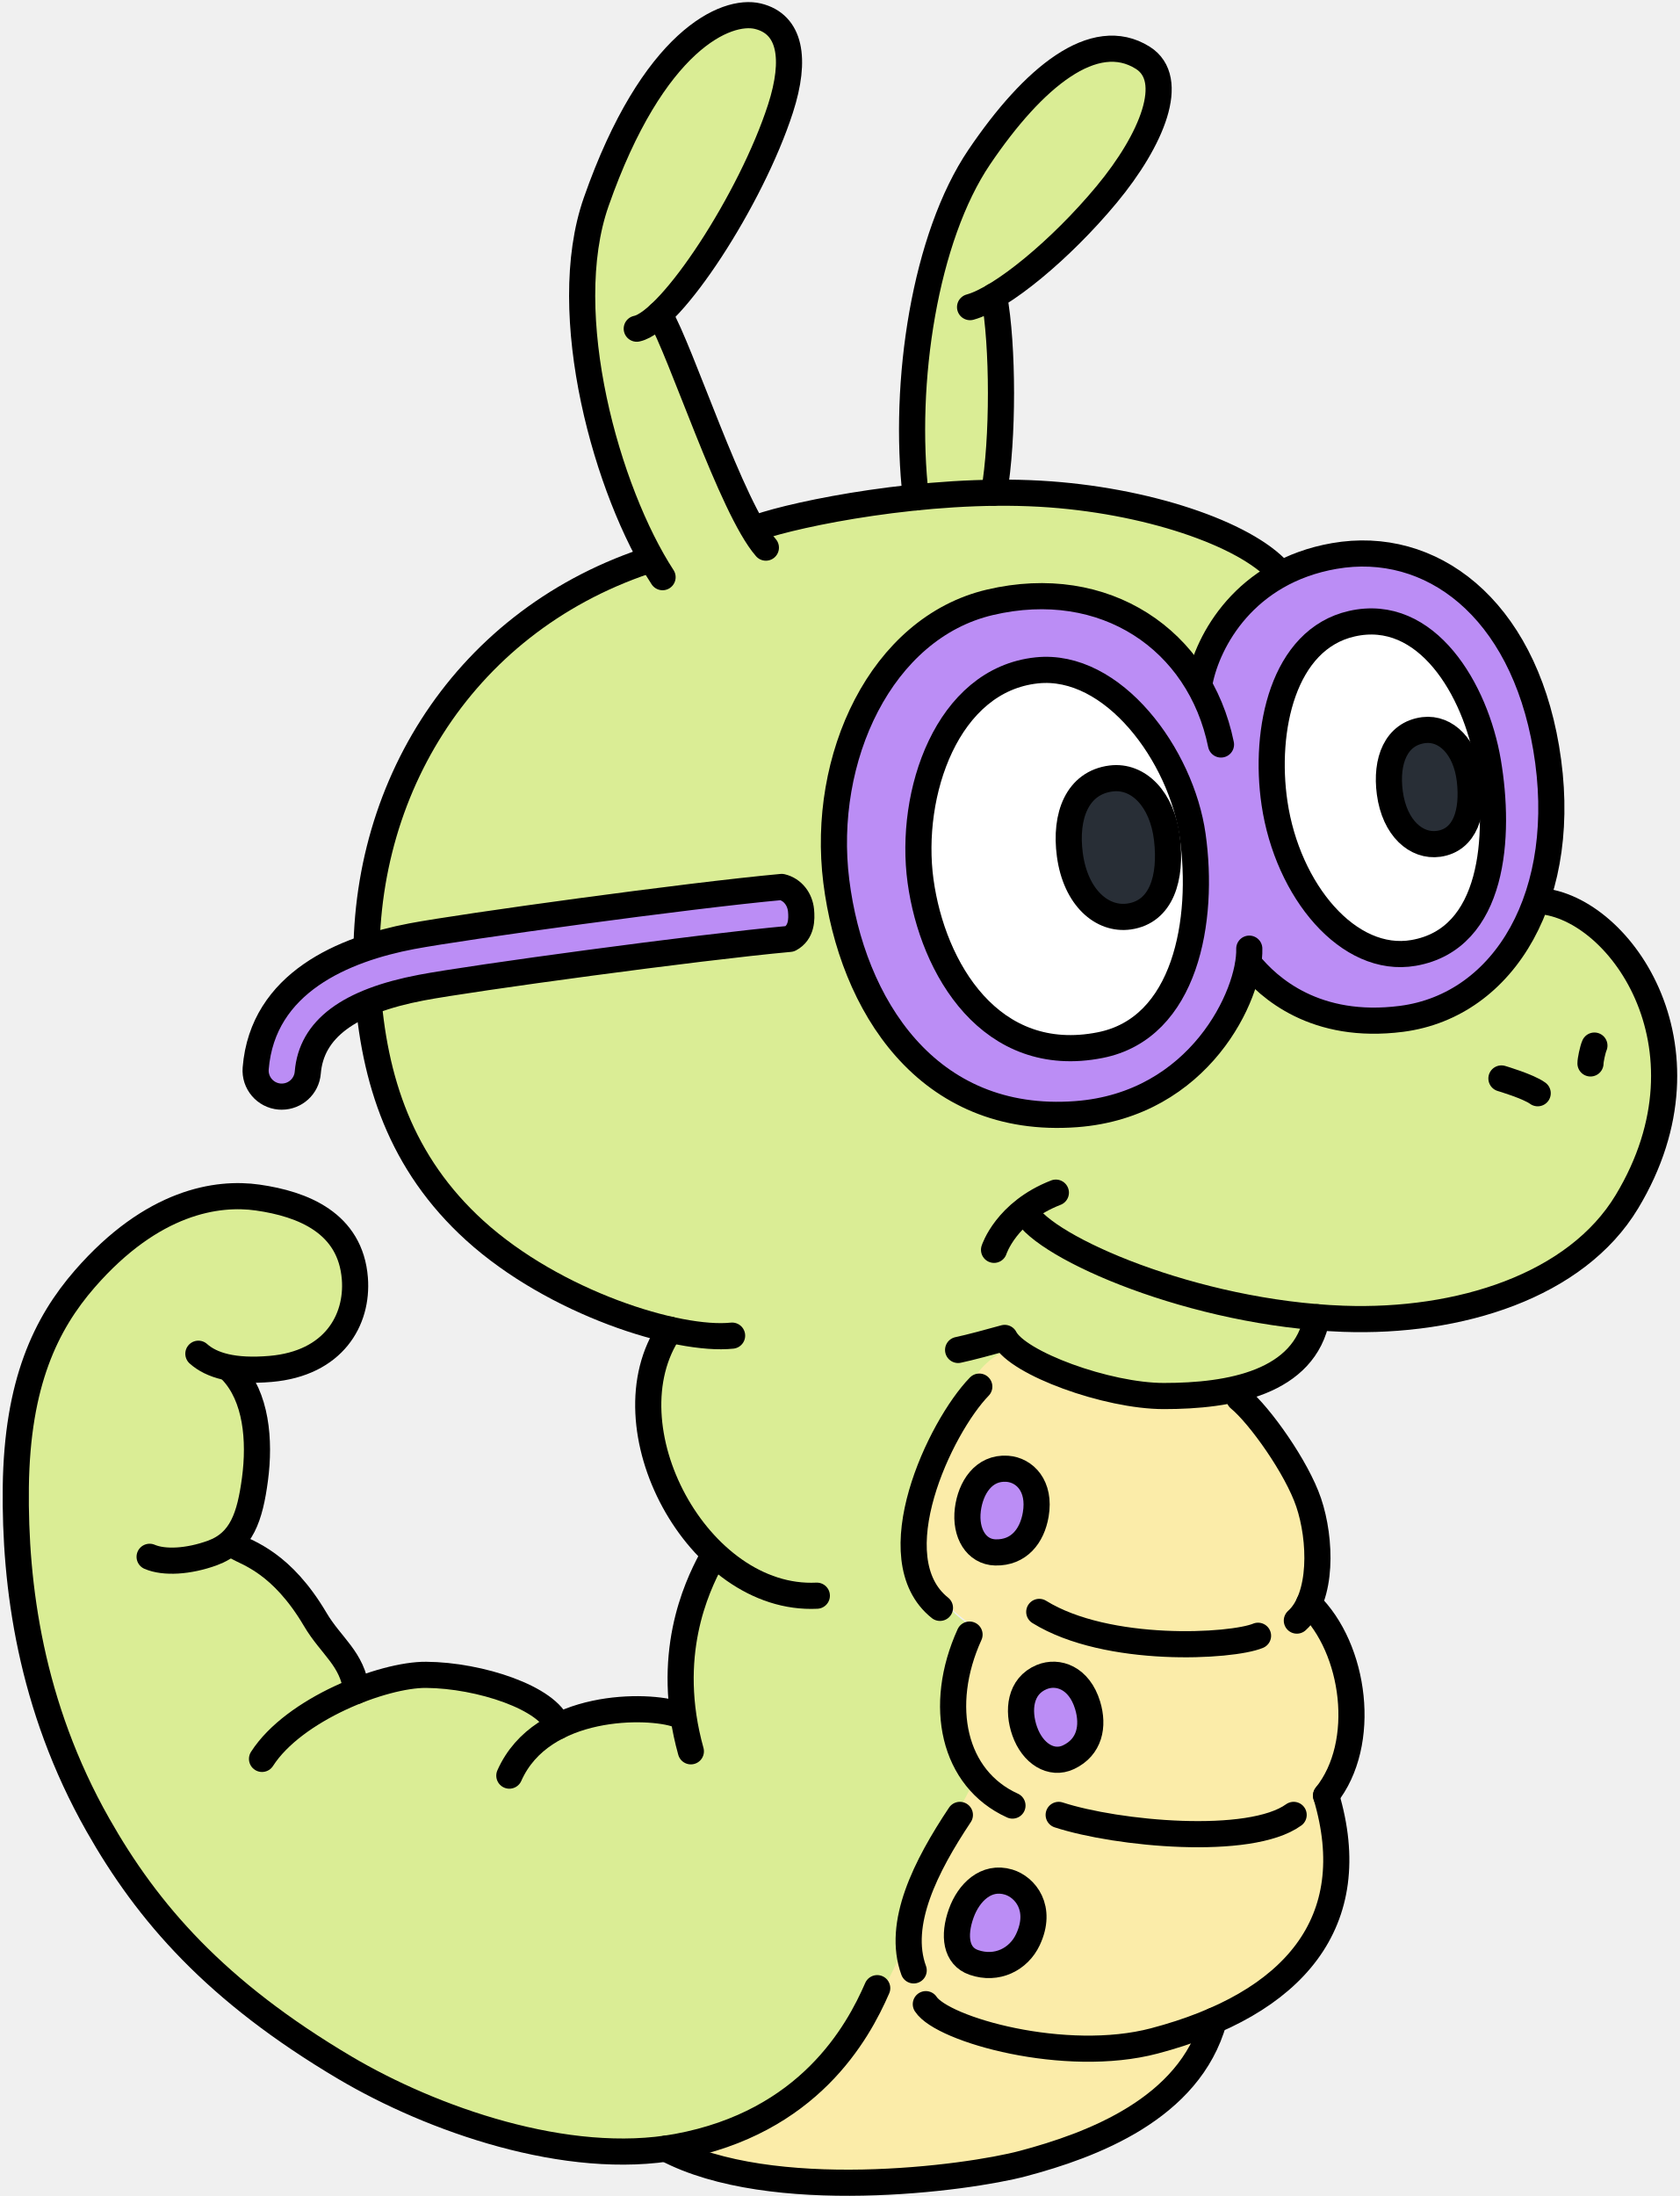
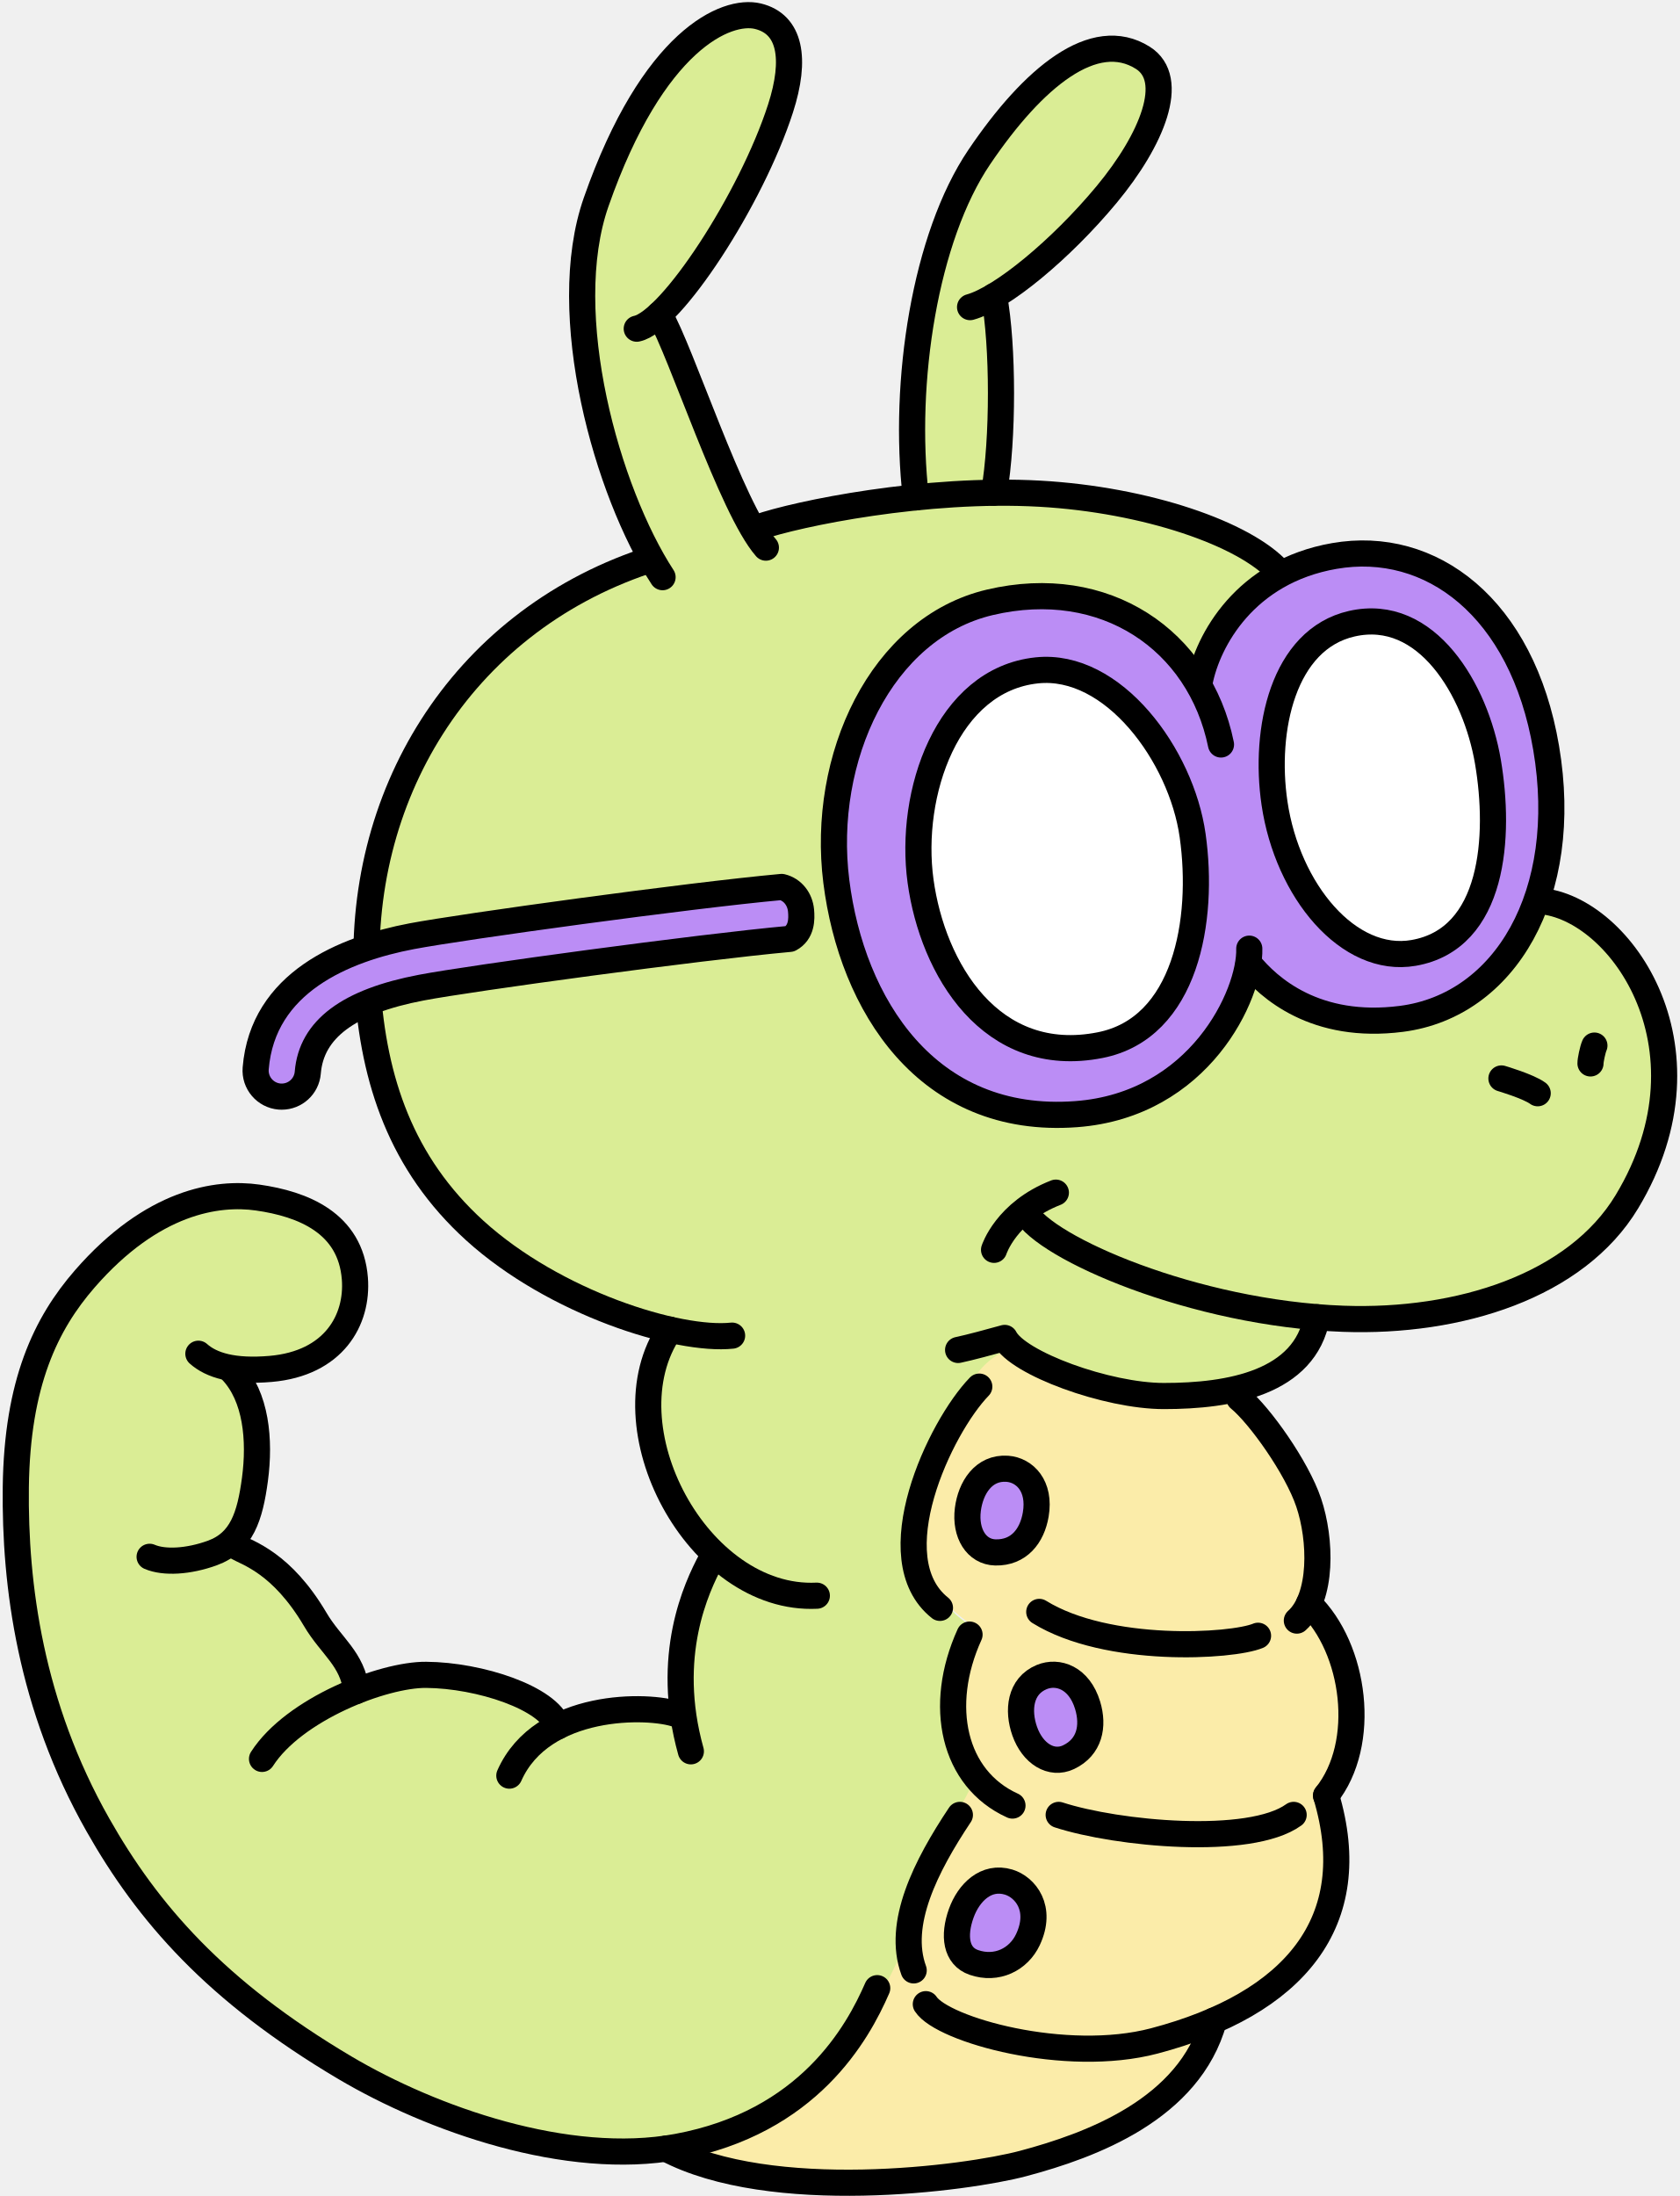
<svg xmlns="http://www.w3.org/2000/svg" width="257" height="336" viewBox="0 0 257 336" fill="none">
  <path d="M251.78 153.38C250.86 150.38 249.67 146.01 246.13 145.23C246.11 145.23 246.09 145.22 246.07 145.22C244.12 142.7 241.65 140.57 238.83 139.04C237.63 138.39 236.12 138.75 235.41 139.94C233.72 142.75 231.63 145.24 229.38 147.62C227.24 149.88 225.05 152.62 222.31 154.16C219.72 155.61 216.38 156.79 213.41 157.03C212.25 157.12 211.11 157.07 209.98 156.94C209.89 156.84 209.79 156.74 209.68 156.65C207.38 154.73 204.35 153.94 201.46 154.96C201.15 155.07 200.86 155.23 200.61 155.43C200.35 154.47 199.59 153.69 198.3 153.72C198.19 153.72 198.09 153.73 197.98 153.73C197.43 153.16 196.9 152.55 196.38 151.97C195.96 151.5 195.37 151.28 194.75 151.26C193.46 149.35 190.44 150.05 190.19 152.6C189.82 156.33 186.64 159.33 184.17 161.84C181.18 164.89 177.95 167.51 174.24 169.62C174.07 169.63 173.89 169.66 173.7 169.71C157.27 174.24 137.35 166.29 131.32 149.7C129.45 144.55 128.94 138.97 126.71 133.95C127.1 133.54 127.35 133 127.35 132.33C127.35 131.84 127.16 131.31 126.85 130.87C127.24 128.33 127.63 125.79 128.02 123.26C128.49 120.17 128.97 117.19 130 114.23C131.85 108.92 134.25 103.98 137.52 99.44C137.69 99.33 137.85 99.19 138 99.02C139.05 97.83 140.11 96.65 141.25 95.56C141.57 95.53 141.89 95.43 142.2 95.25C142.83 94.89 143.44 94.49 144.03 94.07C144.74 93.75 145.43 93.39 146.1 93C147 93.44 148.14 93.33 148.98 92.56C150.83 90.89 153.71 90.89 156.06 90.8C159.37 90.67 162.75 90.66 166.02 91.28C169.02 91.84 171.85 92.88 174.46 94.47C176.64 95.8 179.18 97.59 180.16 100.07C181.15 102.57 184.46 102.17 184.98 100.03C185.05 99.88 185.1 99.73 185.14 99.56C186.07 95.15 188.88 91.56 192.92 89.58C194.68 88.72 194.4 86.2 192.92 85.26C190.23 83.56 187.34 82.21 184.33 81.18C183.89 81.03 183.49 81.03 183.11 81.12C182.31 80.58 181.5 80.08 180.61 79.67C177.54 78.23 174.21 77.51 170.82 77.63C170.53 77.64 170.25 77.71 169.99 77.82C165.63 76.22 161.06 75.21 156.4 75.05C154.45 74.98 152.52 75.11 150.59 75.36C151.9 74.68 152.89 73.64 153.16 72C153.45 70.26 153.29 68.41 153.29 66.65L153.32 60.26C153.34 56.32 153.35 52.39 153.37 48.45C153.37 47.65 153.14 46.4 153.38 45.64C153.41 45.54 152.67 46.22 153.58 45.41C153.79 45.23 153.99 45.05 154.2 44.86C155.56 43.67 156.9 42.46 158.21 41.23C163.09 36.63 167.64 31.59 171.22 25.89C173.01 23.04 174.58 20 175.72 16.83C176.29 15.26 176.55 13.48 175.84 11.91C175.8 11.58 175.69 11.25 175.47 10.94C174.5 9.6 172.99 8.68 171.37 8.76C166.58 8.1 161.51 12.38 158.34 15.45C156.08 17.64 153.79 19.87 151.8 22.32C149.74 24.84 147.91 27.54 147.71 30.86C146.29 33.72 145.17 36.76 144.25 39.84C143.27 41.55 142.57 43.42 142.04 45.35C141.12 48.71 140.44 52.15 140.01 55.6C139.2 62.14 140.64 68.57 140.66 75.09C136.77 76.35 132.85 77.57 128.87 78.5C128.44 78.56 128.01 78.62 127.58 78.71C127.1 78.81 126.63 78.94 126.17 79.1C124.36 79.45 122.54 79.73 120.7 79.89C118.97 80.04 117.14 79.96 115.4 80.25C111.93 74.01 109.45 67.29 106.53 60.78C104.95 57.25 103.22 53.77 101.12 50.51C100.92 50.2 100.72 49.9 100.51 49.6C102.12 47.98 103.5 46.03 104.79 44.33C107.25 41.08 109.42 37.61 111.26 33.98C113.19 30.19 114.64 26.19 116.52 22.38C118.35 18.64 120.18 14.77 119.97 10.5C119.96 10.24 119.9 10 119.82 9.78C119.95 8.31 119.74 6.87 119.04 5.49C119.01 5.43 118.98 5.37 118.94 5.29C118.83 5.08 118.72 4.87 118.57 4.68C118.45 4.51 118.33 4.33 118.2 4.16C117.53 3.29 116.57 3.2 115.72 3.54C114.41 3.28 112.92 3.54 111.73 3.88C107.99 4.95 105.14 7.72 102.7 10.62C100.23 13.55 98.02 16.69 96.15 20.03C94.3 23.34 92.15 27.08 92.59 30.98C90.62 36.16 89.67 41.72 89.87 47.28C89.87 47.34 89.89 47.39 89.89 47.44C89.89 48.21 89.91 48.99 89.94 49.76C90.08 53.02 90.45 56.27 91.02 59.48C91.58 62.62 92.35 65.73 93.34 68.77C93.81 70.22 94.37 72.12 95.36 73.5C96.04 76.02 96.84 78.56 98.02 80.88C98.67 82.15 99.58 83.24 100.37 84.42C100.75 84.99 101.18 85.64 101.38 86.32C100.89 86.42 100.41 86.52 99.95 86.62C97.71 87.1 95.53 87.81 93.42 88.69C88.94 90.55 84.86 93.08 81.1 96.14C73.71 102.17 68.08 110.17 63.45 118.43C61.94 121.12 60.75 123.86 60.11 126.89C59.82 128.24 59.55 129.59 59.29 130.95C58.58 132.09 58.16 133.34 58.07 134.65C57.4 134.77 56.77 135.13 56.34 135.76C56.11 136.11 55.88 136.45 55.64 136.8C54.88 137.93 55.22 139.03 55.99 139.72C56.11 150.29 57.38 160.73 61.08 170.71C62.64 174.91 65.03 178.67 67.97 182.04C69.92 184.27 72.09 186.24 74.39 188.07C75.48 189.53 76.75 190.86 78.14 192.02C80.23 193.77 82.51 195.26 84.86 196.63C85.91 197.24 86.96 197.86 88.03 198.44C107.41 206.14 127.62 207.96 149.31 206.56C150.56 205.87 151.88 205.41 153.34 205.15C154 205.03 154.64 204.9 155.27 204.73C155.31 204.79 155.36 204.85 155.4 204.9C156.58 206.29 158.12 207.32 159.8 208.14C161.27 209.52 163.14 210.44 165.1 210.99C166 211.46 166.93 211.9 167.88 212.3C168.18 212.42 168.5 212.44 168.82 212.39C169.1 212.66 169.44 212.87 169.85 212.96C170.68 213.14 171.5 213.24 172.32 213.32C175.09 213.67 177.89 213.82 180.67 213.64C181.07 213.61 181.46 213.57 181.85 213.51C186.34 214.52 191.41 213.08 194.53 209.66C194.8 209.53 195.06 209.38 195.31 209.22C197.75 207.62 199.3 205.17 200.59 202.62C201.43 202.46 202.13 201.8 202.43 201.01C206.29 201.5 210.16 201.33 214 200.77C217.44 200.59 221.13 200.52 224.32 199.27C224.91 199.04 225.41 198.65 225.74 198.16C230.13 196.93 234.48 195.38 238.31 192.98C248.23 186.78 253.76 175.25 253.43 163.69C253.36 160.18 252.79 156.69 251.78 153.38Z" fill="#DAED95" />
  <path d="M103.07 200.89C103.11 200.91 103.16 200.94 103.2 200.97C103.28 201.01 103.34 201.05 103.38 201.08C103.42 201.25 103.36 201.47 103.35 201.64C103.31 202.28 103.23 202.9 103.3 203.55C103.32 203.76 103.38 203.96 103.45 204.15C101.14 207.73 99.35 215.21 100.07 219.43C100.6 227 103.33 231.39 108.8 236.64C106.74 237.46 109.5 239.66 108.7 241.2C107.5 243.51 106.76 245.99 106.32 248.55C105.52 253.21 105.17 257.96 104.73 262.68C102.07 262.57 99.4 262.51 96.74 262.67C93.31 262.88 90.14 263.61 86.85 264.56C85.36 264.99 82.79 260.74 82.16 260.46C77.39 258.3 72.341 257.96 67.07 257.51C64.54 257.29 62.05 257.63 59.6 258.28C57.75 258.77 56.48 258.82 54.54 258.74C51.03 249.51 45.73 240.07 36.321 236.15C40.6 227.82 39.66 218.09 36.6 209.37C39.31 209.47 42.05 209.35 44.641 208.55C48.151 207.47 51.18 205.12 52.72 201.72C54.27 198.32 54.33 194.49 52.74 191.09C51.21 187.82 48.19 185.34 44.74 184.38C44.32 184.26 43.891 184.29 43.501 184.42C40.6 183.34 37.49 182.86 34.391 183.1C28.471 183.56 22.6 186.41 18.83 191.1C18.26 191.81 16.081 190.98 15.81 191.74C15.65 191.83 15.491 191.93 15.341 192.05C12.07 194.65 10.96 198.9 8.93 202.61C7.02 206.1 5.55 209.91 4.42 213.73C2.14 221.47 1.54 229.85 3.94 237.63C3.95 237.65 3.96 237.66 3.96 237.68C3.74 246.7 5.5 255.66 9.18 263.98C9.23 264.1 9.3 264.2 9.36 264.3C9.52 264.91 9.69 265.51 9.89 266.1C11.54 271.09 14.03 275.74 16.701 280.24C19.441 284.85 22.36 289.36 25.441 293.75C26.201 294.83 26.971 295.92 27.75 296.98C28.511 298.01 29.291 299.08 30.41 299.75C31.12 300.18 31.941 300.41 32.761 300.45C39.66 308.21 48.28 314.36 57.68 318.74C58.13 318.95 58.59 319.15 59.05 319.35C62.47 321.55 66.21 323.18 70.081 324.58C75.701 326.61 81.48 328.13 87.41 328.84C90.65 329.23 93.93 329.34 97.191 329.08C98.3 328.99 99.54 328.92 100.77 328.71C100.91 328.71 101.04 328.72 101.18 328.72C108.14 328.63 115.19 326.55 119.9 321.32C121.72 320.19 123.47 318.94 125.14 317.59C127.46 315.71 130.19 313.36 131.47 310.49C131.48 310.49 131.49 310.49 131.5 310.49C133.33 310.61 134.29 308.13 133.24 306.86C133.26 306.85 133.27 306.84 133.29 306.83C137.46 304.27 139.42 300.07 140.08 295.34C140.41 292.99 140.69 290.67 141.48 288.41C142.24 286.23 143.37 284.2 144.57 282.24C145.79 280.25 147.11 278.34 148.39 276.39C149.1 275.3 149.63 274.18 149.41 272.85C149.2 271.61 148.58 270.4 148.21 269.19C146.56 263.82 146.22 258.08 147.26 252.55C147.27 252.51 147.26 252.47 147.27 252.43C148.84 252.03 149.72 249.5 147.92 248.3C144.63 246.08 142.35 242.58 141.35 238.74C140.73 236.35 140.61 233.84 140.91 231.4C141.2 229.04 142.04 226.9 142.76 224.65C143.13 223.49 143.27 222.36 143.23 221.25C143.62 220.99 143.97 220.61 144.27 220.08C144.69 219.34 144.81 218.52 145.31 217.82C145.51 217.54 145.74 217.31 145.98 217.1C146.93 217.79 148.4 217.84 149.23 216.57C151.08 213.73 153 210.67 155.83 208.7C156.15 208.47 155.05 202.77 155.38 202.59C136.38 203.8 120.08 207.7 103.07 200.89Z" fill="#DAED95" />
  <path d="M206.411 264.83C206.191 260.51 205.511 256.21 204.391 252.04C204.371 251.97 204.341 251.91 204.321 251.85C204.391 251.52 204.381 251.18 204.271 250.86C203.631 248.99 202.551 247.49 201.261 246.03C200.721 245.42 200.161 244.57 199.531 244.06C199.571 243.91 199.611 243.76 199.651 243.61C199.781 243.08 199.891 242.55 199.981 242.02C200.771 237.59 200.621 233.08 199.511 228.72C199.381 228.21 199.061 227.79 198.651 227.51C198.191 225.31 197.171 223.27 195.751 221.54C195.651 221.29 195.541 221.03 195.441 220.77C194.941 219.55 194.381 218.43 193.641 217.35C193.281 216.82 192.911 216.3 192.571 215.76C192.371 215.44 192.181 215.11 191.981 214.78C191.961 214.74 191.851 214.54 191.751 214.37C191.621 213.58 190.891 212.74 190.171 212.61C190.151 212.61 190.131 212.6 190.111 212.6C189.061 212.4 187.851 212.86 187.491 213.98C184.511 213.03 181.331 213.23 178.231 212.81C174.731 212.33 166.941 212.2 163.651 210.86C162.171 210.26 160.751 209.49 159.421 208.6C158.051 207.69 155.161 206.18 155.161 206.18C155.161 206.18 152.491 206.82 150.241 209.32C147.641 212.22 146.141 215.84 144.851 219.5C143.381 222.02 142.551 224.85 142.001 227.72C141.431 230.71 140.841 233.85 141.071 236.91C141.311 240.01 142.411 242.75 144.471 245.04C145.461 246.14 146.621 247.06 147.781 247.96C148.281 248.34 148.871 248.71 149.391 249.13C146.471 255.73 146.461 263.34 149.441 269.88C149.381 270.08 149.331 270.29 149.311 270.51C149.081 273.07 147.621 275.35 146.311 277.47C144.751 279.98 143.331 282.49 142.221 285.24C141.141 287.93 140.351 290.73 139.911 293.61C139.801 294.35 139.631 295.19 139.541 296.02C139.301 296.19 139.111 296.42 138.971 296.7C135.561 303.79 132.081 311.29 126.501 316.88C123.931 319.46 121.031 321.63 118.031 323.66C116.471 324.71 114.881 325.87 113.141 326.61C111.481 327.31 109.671 327.14 108.011 327.78C105.781 328.64 106.021 332.1 108.591 332.17C108.771 332.17 108.991 332.17 109.171 332.25C109.581 332.43 110.021 332.52 110.431 332.5C115.401 333.44 120.441 333.97 125.501 333.97C127.821 333.97 130.141 333.87 132.471 333.76C132.541 333.78 132.601 333.81 132.681 333.82C132.881 333.86 133.071 333.87 133.261 333.89V333.9C133.321 333.91 133.381 333.9 133.441 333.91C133.671 333.93 133.911 333.95 134.141 333.95C136.461 334.09 138.771 333.9 141.051 333.4C141.241 333.36 141.401 333.29 141.551 333.22C144.541 333.23 147.531 333.06 150.511 332.68C152.461 332.43 154.411 332.15 156.291 331.58C158.141 331.02 159.861 330.12 161.601 329.28C163.201 328.51 164.881 328.12 166.591 327.69C168.451 327.22 170.221 326.54 171.871 325.54C174.911 323.7 177.911 321.32 180.311 318.65C181.651 317.16 182.861 315.49 183.721 313.66C184.171 312.7 184.571 311.69 184.841 310.66C184.951 310.24 185.041 309.81 185.111 309.37C185.141 309.19 185.201 308.98 185.231 308.78C185.571 308.62 185.891 308.37 186.121 308.07C189.821 306.51 193.071 304.12 195.971 301.28C197.551 299.73 199.181 298.08 200.341 296.16C201.541 294.17 202.291 291.85 203.151 289.68C203.211 289.6 203.281 289.53 203.331 289.44C204.131 288.14 204.361 286.69 204.511 285.18C204.651 283.69 204.781 282.19 204.771 280.7C204.751 278.42 204.371 276.07 203.351 274.02C204.181 273.11 204.951 272.14 205.491 271.03C206.451 269.04 206.521 266.98 206.411 264.83Z" fill="#FBECA9" />
  <path d="M156.471 225.54L158.561 229.09L157.511 234.62L153.351 236.62L149.141 234.68L149.871 229.09L152.131 225.54H156.471Z" fill="#BB8DF5" />
  <path d="M162.841 257.44L165.69 260.41L165.94 266.03L162.35 268.94L157.8 268.01L157.23 262.4L158.62 258.43L162.841 257.44Z" fill="#BB8DF5" />
  <path d="M153.97 288.45L157.77 291.42L158.1 297.05L153.31 299.95L147.25 299.02L146.5 293.41L148.35 289.44L153.97 288.45Z" fill="#BB8DF5" />
  <path d="M235.08 137.83C247.41 138.11 263.38 159.98 248.98 183.87C241.22 196.75 223.34 202.42 205.57 201.78C182.72 200.95 159.87 190.92 156.93 185.44" stroke="black" stroke-width="4" stroke-miterlimit="10" stroke-linecap="round" stroke-linejoin="round" />
  <path d="M152.129 191.23C152.129 191.23 153.969 185.44 161.589 182.48" stroke="black" stroke-width="4" stroke-miterlimit="10" stroke-linecap="round" stroke-linejoin="round" />
  <path d="M229.779 165.01C229.779 165.01 233.919 166.23 235.329 167.27" stroke="black" stroke-width="4" stroke-miterlimit="10" stroke-linecap="round" stroke-linejoin="round" />
  <path d="M243.408 162.71C243.398 162.23 243.748 160.56 244.008 159.98" stroke="black" stroke-width="4" stroke-miterlimit="10" stroke-linecap="round" stroke-linejoin="round" />
  <path d="M201.539 201.54C199.709 211.56 188.269 213.61 178.109 213.6C169.429 213.6 155.729 208.59 153.759 204.71C151.609 205.31 148.359 206.19 146.629 206.55" stroke="black" stroke-width="4" stroke-miterlimit="10" stroke-linecap="round" stroke-linejoin="round" />
  <path d="M115.988 80.69C122.058 78.57 141.708 74.55 159.168 75.54C175.398 76.46 190.528 81.66 195.738 87.46" stroke="black" stroke-width="4" stroke-miterlimit="10" stroke-linecap="round" stroke-linejoin="round" />
  <path d="M112.04 204.36C103.74 205.24 84.86 199.36 72.65 188.27C61.39 178.04 57.17 165.31 56.23 151C54.33 122.06 70.35 95.47 98.77 85.87" stroke="black" stroke-width="4" stroke-miterlimit="10" stroke-linecap="round" stroke-linejoin="round" />
  <path d="M158.508 231.74C157.948 235.01 155.938 237.61 152.338 237.53C149.438 237.46 147.668 234.61 148.118 230.97C148.538 227.65 150.528 224.48 154.148 224.73C156.818 224.92 159.258 227.37 158.508 231.74Z" stroke="black" stroke-width="4" stroke-miterlimit="10" stroke-linecap="round" stroke-linejoin="round" />
  <path d="M166.45 260.92C167.41 264.1 166.78 267.32 163.53 268.86C160.91 270.1 158.04 268.34 156.82 264.88C155.71 261.73 156.07 257.99 159.42 256.6C161.89 255.58 165.16 256.68 166.45 260.92Z" stroke="black" stroke-width="4" stroke-miterlimit="10" stroke-linecap="round" stroke-linejoin="round" />
  <path d="M157.309 296.78C155.899 299.78 152.559 301.49 149.029 300.26C146.289 299.31 145.869 296.19 147.109 292.74C148.239 289.6 150.889 286.93 154.359 287.97C156.909 288.74 159.569 291.98 157.309 296.78Z" stroke="black" stroke-width="4" stroke-miterlimit="10" stroke-linecap="round" stroke-linejoin="round" />
  <path d="M102.539 203.45C92.459 218.18 106.779 245.04 125.009 244.15" stroke="black" stroke-width="4" stroke-miterlimit="10" stroke-linecap="round" stroke-linejoin="round" />
  <path d="M108.819 238.69C106.579 242.9 101.649 253.33 105.729 267.96" stroke="black" stroke-width="4" stroke-miterlimit="10" stroke-linecap="round" stroke-linejoin="round" />
  <path d="M103.659 262.32C99.359 260.76 82.939 260.41 77.949 271.68" stroke="black" stroke-width="4" stroke-miterlimit="10" stroke-linecap="round" stroke-linejoin="round" />
  <path d="M40.1 269.12C44.98 261.52 58.61 256.21 65.21 256.26C73.43 256.32 83.94 259.81 85.4 264.14" stroke="black" stroke-width="4" stroke-miterlimit="10" stroke-linecap="round" stroke-linejoin="round" />
  <path d="M54.549 258.72C53.939 253.77 50.679 251.91 48.239 247.77C43.109 239.09 37.939 237.66 36.119 236.62" stroke="black" stroke-width="4" stroke-miterlimit="10" stroke-linecap="round" stroke-linejoin="round" />
  <path d="M22.898 238.2C25.128 239.16 28.848 238.94 32.488 237.62C36.998 235.98 38.258 232.02 39.018 226.34C39.818 220.34 39.218 213.68 35.449 209.73" stroke="black" stroke-width="4" stroke-miterlimit="10" stroke-linecap="round" stroke-linejoin="round" />
  <path d="M101.93 328.75C118.01 337.27 147.93 333.33 156.57 331.03C167.02 328.25 182.03 322.7 185.77 309.16" stroke="black" stroke-width="4" stroke-miterlimit="10" stroke-linecap="round" stroke-linejoin="round" />
  <path d="M189.66 213.97C192.78 216.53 198.48 224.55 200.28 229.9C202.19 235.54 202.44 244.41 198.47 247.96" stroke="black" stroke-width="4" stroke-miterlimit="10" stroke-linecap="round" stroke-linejoin="round" />
  <path d="M149.87 212.16C143.85 218.36 134.35 238.45 143.85 246.01" stroke="black" stroke-width="4" stroke-miterlimit="10" stroke-linecap="round" stroke-linejoin="round" />
  <path d="M148.378 250.1C143.418 261.01 145.898 272.17 154.948 276.26" stroke="black" stroke-width="4" stroke-miterlimit="10" stroke-linecap="round" stroke-linejoin="round" />
  <path d="M146.9 277.69C141.67 285.54 137.22 294.34 139.83 301.48" stroke="black" stroke-width="4" stroke-miterlimit="10" stroke-linecap="round" stroke-linejoin="round" />
  <path d="M159.049 246.63C169.469 253.08 188.559 251.95 192.529 250.28" stroke="black" stroke-width="4" stroke-miterlimit="10" stroke-linecap="round" stroke-linejoin="round" />
  <path d="M162.02 277.69C170.95 280.6 191.279 282.53 197.979 277.69" stroke="black" stroke-width="4" stroke-miterlimit="10" stroke-linecap="round" stroke-linejoin="round" />
  <path d="M202.938 274.74C209.348 266.76 207.398 252.21 200.318 245.37" stroke="black" stroke-width="4" stroke-miterlimit="10" stroke-linecap="round" stroke-linejoin="round" />
  <path d="M141.689 306.65C144.229 310.56 163.059 315.86 176.659 312.27C197.989 306.65 208.749 294.1 202.949 274.74" stroke="black" stroke-width="4" stroke-miterlimit="10" stroke-linecap="round" stroke-linejoin="round" />
  <path d="M134.249 304.2C131.269 311.05 123.749 324.75 103.659 328.47C86.809 331.59 66.039 324.21 52.829 316.4C32.979 304.66 22.589 292.65 14.969 279.2C4.659 261 2.239 242.54 2.419 227.54C2.619 211.57 7.029 202.51 12.979 195.67C23.349 183.77 33.289 182.36 39.429 183.23C46.389 184.22 53.649 187.12 54.309 195.63C54.799 201.96 51.089 208.61 41.419 209.45C35.759 209.94 32.349 208.91 30.359 207.13" stroke="black" stroke-width="4" stroke-miterlimit="10" stroke-linecap="round" stroke-linejoin="round" />
  <path d="M101.399 88.31C92.929 75.32 85.209 48.09 91.239 30.9C99.939 6.06 111.179 1.32 115.989 2.48C120.959 3.68 121.909 8.98 119.449 16.6C114.959 30.5 102.709 49.21 97.449 50.29" stroke="black" stroke-width="4" stroke-miterlimit="10" stroke-linecap="round" stroke-linejoin="round" />
  <path d="M100.91 48.09C104.22 53.67 111.94 77.77 117.21 83.79" stroke="black" stroke-width="4" stroke-miterlimit="10" stroke-linecap="round" stroke-linejoin="round" />
  <path d="M140.159 76.1C138.109 58.38 141.589 36.26 149.869 24.03C158.149 11.79 167.469 4.17 174.889 8.84C180.089 12.11 176.339 21.35 169.349 29.77C162.359 38.19 153.259 45.68 148.459 46.99" stroke="black" stroke-width="4" stroke-miterlimit="10" stroke-linecap="round" stroke-linejoin="round" />
  <path d="M152.129 75.38C153.549 67.25 153.539 52.87 152.129 45.31" stroke="black" stroke-width="4" stroke-miterlimit="10" stroke-linecap="round" stroke-linejoin="round" />
  <path d="M221.049 89.72C220.729 89.17 220.239 88.7 219.549 88.36C213.979 85.63 202.469 82.31 197.779 88.19C196.749 87.8 195.599 87.83 194.569 88.52C189.729 91.76 186.809 96.27 184.659 101.62C184.079 103.07 183.679 104.41 183.359 105.8C181.249 101.75 178.619 98.07 174.589 95.62C174.069 95.3 173.529 95.14 172.999 95.09C172.979 95.08 172.959 95.06 172.939 95.05C170.729 93.64 168.529 92.99 165.959 92.89C165.669 92.74 165.349 92.62 164.989 92.53C157.189 90.66 149.259 92.07 142.839 96.98C142.179 97.48 141.749 98.09 141.469 98.73C140.729 99.34 140.029 99.98 139.339 100.65C134.779 102.53 131.049 109.1 129.829 113.19C129.479 114.38 129.659 115.4 130.159 116.21C130.089 116.52 130.039 116.85 130.019 117.2C129.979 117.95 129.939 118.7 129.909 119.46C129.669 119.86 129.499 120.29 129.419 120.77C128.509 126.42 127.939 132.2 129.229 137.75C128.079 138.98 127.519 140.74 128.029 142.44C128.579 144.28 129.359 146.09 130.399 147.7C130.559 147.95 130.739 148.18 130.939 148.4C130.989 148.46 131.059 148.52 131.109 148.58C131.229 148.7 131.339 148.82 131.469 148.92C131.569 149.01 131.669 149.09 131.779 149.16C131.939 149.28 132.109 149.39 132.289 149.49C132.329 149.51 132.359 149.53 132.389 149.55C132.809 149.77 133.259 149.94 133.729 150.03C133.999 150.77 134.309 151.49 134.669 152.2C134.779 157.89 142.629 163.42 146.849 165.92C149.239 167.33 152.379 169.92 155.379 169.65C156.499 170.14 157.479 170.33 158.899 170.4C159.099 170.52 159.299 170.64 159.529 170.74C162.659 172.13 165.959 169.97 168.859 168.78C172.719 168.01 176.449 166.47 179.249 164.02C179.889 163.86 180.519 163.51 181.089 162.89C185.799 157.79 189.769 152.66 190.689 145.79C194.129 149.86 198.529 152.99 203.689 154.75C206.949 155.87 213.569 157.28 216.619 154.58C223.009 153.66 228.809 149.81 232.159 144.25C235.419 138.82 236.599 133.32 236.679 127.58C239.519 115.43 233.089 96.06 221.049 89.72ZM176.109 156.5C175.469 156.77 174.869 157.2 174.369 157.85C172.839 159.83 169.739 160.16 167.459 160.62C165.249 161.07 163.149 161.36 160.959 161.28C160.609 160.89 160.239 160.52 159.819 160.21C158.349 159.13 156.739 158.68 155.059 158C150.869 156.28 147.549 153.34 145.139 149.53C144.809 149.01 144.379 148.62 143.889 148.32C143.799 148.11 143.699 147.89 143.579 147.67C142.289 145.38 142.469 142.39 142.139 139.83C141.809 137.27 141.339 134.76 140.729 132.26C140.959 131.8 141.129 131.28 141.199 130.7C141.749 126.08 142.349 121.49 143.339 116.94C143.619 115.66 143.319 114.57 142.709 113.74C144.809 110.29 147.809 107.42 151.469 105.17C152.199 104.72 152.729 104.18 153.109 103.58C153.379 103.55 153.669 103.5 153.959 103.41C155.749 102.88 157.539 102.44 159.349 102.05C160.599 101.93 161.829 101.9 163.049 101.95C163.339 102.68 163.909 103.34 164.879 103.79C166.839 104.7 169.219 105.04 170.979 106.18C173.099 107.55 174.829 109.98 176.229 112.01C176.429 112.3 176.649 112.54 176.869 112.76C176.509 114.26 176.939 115.92 178.679 116.93C178.679 116.93 178.689 116.93 178.689 116.94C178.729 117.02 178.759 117.1 178.799 117.18C178.869 117.46 178.969 117.75 179.099 118.04C179.739 119.49 180.379 120.94 181.029 122.39C180.809 123.26 180.939 124.24 181.599 125.25C182.959 127.3 182.559 130.76 182.659 133.16C182.789 136.13 182.899 139.12 182.889 142.1C182.879 148.21 179.979 152.23 176.109 156.5ZM228.159 119.33C229.169 126.25 229.319 132.38 226.049 138.76C223.719 143.32 219.749 146.12 214.999 146.65C214.999 146.65 214.999 146.65 214.989 146.65C211.469 145.24 208.439 144.87 205.199 142.64C201.339 139.98 199.429 137.65 197.949 133.16C196.379 128.39 195.249 123.51 194.419 118.55C194.269 117.68 193.899 117.02 193.399 116.55C194.299 109.82 196.629 102.64 200.869 97.36C201.919 97.2 202.769 96.59 203.329 95.77C204.109 95.21 205.379 94.78 206.729 94.43C207.389 95.36 208.439 95.99 209.819 95.94C211.649 95.88 213.479 95.85 215.319 95.83C222.519 97.6 227.369 107.65 228.869 116.3C228.289 117.11 227.979 118.13 228.159 119.33Z" fill="#BB8DF5" />
  <path d="M182.601 131.4C184.571 149.41 175.181 161.21 163.571 161.21C151.961 161.21 140.561 147.19 140.561 131.4C140.561 115.62 149.971 102.82 161.581 102.82C173.191 102.82 182.601 115.62 182.601 131.4Z" fill="white" />
  <path d="M228.079 120.03C229.649 135.33 222.169 145.35 212.929 145.35C203.689 145.35 194.619 133.44 194.619 120.03C194.619 106.62 202.109 95.75 211.349 95.75C220.589 95.75 228.079 106.62 228.079 120.03Z" fill="white" />
  <path d="M56.09 144.73L76.34 140.98L115.86 137.03H121.69L122.63 140.29L120.01 143.43L63.16 150.58L51.67 156.03L47.7 161.29L46.13 166.42L42.79 167.78L39.33 165.08L41.06 156.47L46.89 149.67L56.09 144.73Z" fill="#BB8DF5" />
  <path d="M186.86 113.91C183.59 97.91 169.09 88.02 151.49 92.16C134.82 96.08 125.62 116.03 127.99 134.86C130.36 153.67 141.84 172.18 164.7 170.47C183.6 169.06 191.38 152.12 191.19 145.15" stroke="black" stroke-width="4" stroke-miterlimit="10" stroke-linecap="round" stroke-linejoin="round" />
  <path d="M183.59 104.38C184.83 98 190.53 87.45 204.2 85.07C218.95 82.5 232.97 92.92 236.62 114.43C240.42 136.83 230.31 153.85 214.48 155.89C201.35 157.58 194.17 151.19 191.08 147.35" stroke="black" stroke-width="4" stroke-miterlimit="10" stroke-linecap="round" stroke-linejoin="round" />
  <path d="M158.671 102.57C170.341 101.34 180.791 115.57 182.521 127.84C184.351 140.77 181.491 157.32 168.371 159.91C151.641 163.22 142.721 148.24 140.881 134.81C139.041 121.39 144.931 104.02 158.671 102.57Z" stroke="black" stroke-width="4" stroke-miterlimit="10" stroke-linecap="round" stroke-linejoin="round" />
  <path d="M206.88 95.43C218.34 92.82 225.84 105.55 227.71 116.54C229.64 127.9 228.7 143.65 216.34 145.8C206.39 147.53 197.03 136.31 195.05 122.89C193.39 111.65 196.36 97.82 206.88 95.43Z" stroke="black" stroke-width="4" stroke-miterlimit="10" stroke-linecap="round" stroke-linejoin="round" />
  <path d="M43.121 167.79C43.011 167.79 42.901 167.79 42.791 167.78C40.591 167.6 38.951 165.67 39.131 163.47C40.201 150.3 52.701 145.21 63.001 143.25C70.751 141.78 105.301 137.02 119.631 135.71C121.341 136.12 122.431 137.61 122.591 139.31C122.711 140.62 122.721 142.67 120.881 143.65C106.721 144.94 72.111 149.66 64.491 151.11C53.331 153.23 47.641 157.48 47.101 164.12C46.931 166.21 45.181 167.79 43.121 167.79Z" stroke="black" stroke-width="4" stroke-miterlimit="10" stroke-linecap="round" stroke-linejoin="round" />
-   <path d="M167.348 120.54L163.568 126.25L165.458 136.98L173.978 140.29L178.758 135.71V126.11L173.278 120.43L168.828 119.36L167.348 120.54Z" fill="#282E36" />
-   <path d="M214.279 113.62L212.549 119.36L215.099 127.07L221.839 129.17L225.649 124.56L222.599 113.62L219.099 111.68L216.619 112.7L214.279 113.62Z" fill="#282E36" />
-   <path d="M224.939 119.34C225.519 124.24 224.249 128.53 220.169 129.11C216.779 129.59 213.429 126.74 212.699 121.32C212.039 116.4 213.649 112.25 217.899 111.71C221.299 111.3 224.339 114.3 224.939 119.34Z" stroke="black" stroke-width="4" stroke-miterlimit="10" stroke-linecap="round" stroke-linejoin="round" />
-   <path d="M178.599 128.36C179.299 134.32 177.759 139.52 172.799 140.23C168.679 140.82 164.609 137.35 163.729 130.78C162.929 124.8 164.889 119.76 170.049 119.11C174.179 118.59 177.879 122.23 178.599 128.36Z" stroke="black" stroke-width="4" stroke-miterlimit="10" stroke-linecap="round" stroke-linejoin="round" />
</svg>
